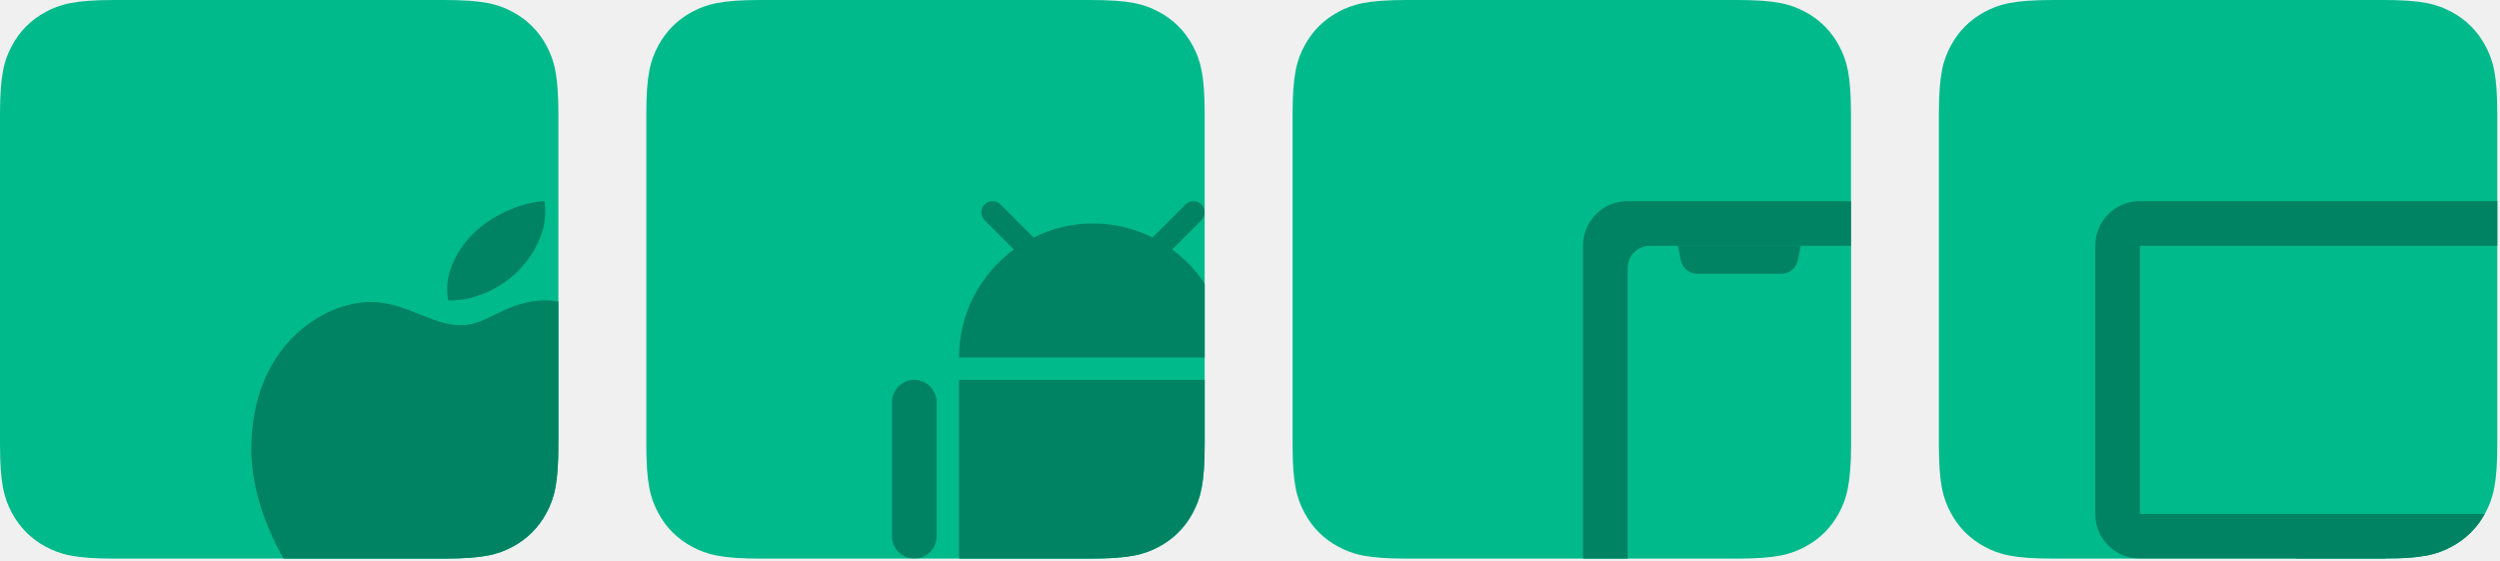
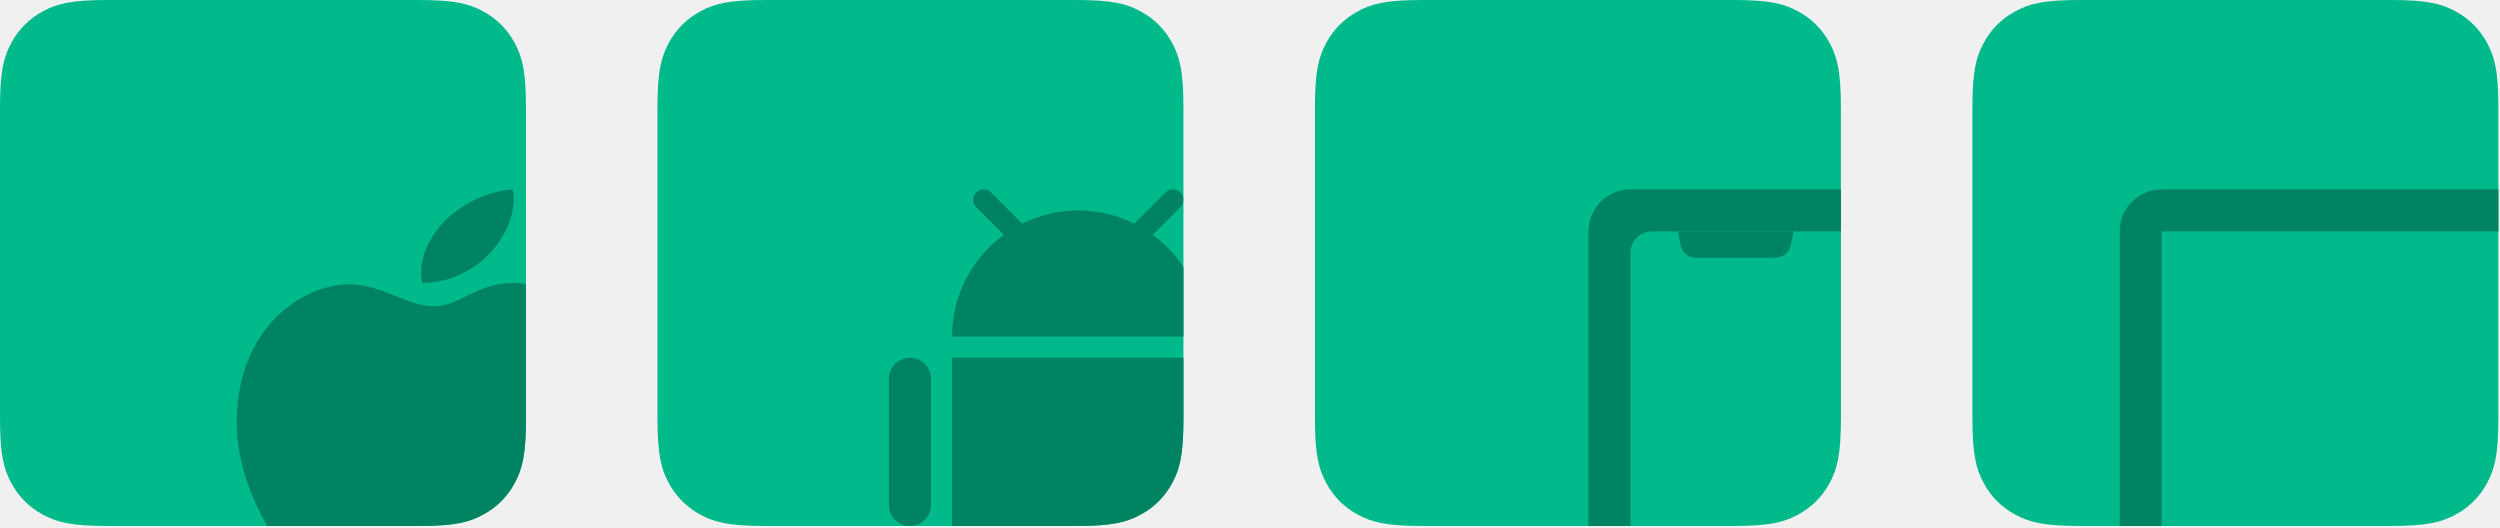
- <svg xmlns="http://www.w3.org/2000/svg" xmlns:xlink="http://www.w3.org/1999/xlink" width="290px" height="65px" viewBox="0 0 290 65" version="1.1">
+ <svg xmlns="http://www.w3.org/2000/svg" xmlns:xlink="http://www.w3.org/1999/xlink" width="308px" height="65px" viewBox="0 0 308 65" version="1.1">
  <defs>
    <path d="M13.291,3.69854524e-16 L51.509,1.44381375e-15 C56.13,-8.3889737e-16 57.806,0.481 59.496,1.385 C61.186,2.288 62.512,3.614 63.415,5.304 C64.319,6.994 64.8,8.67 64.8,13.291 L64.8,51.509 C64.8,56.13 64.319,57.806 63.415,59.496 C62.512,61.186 61.186,62.512 59.496,63.415 C57.806,64.319 56.13,64.8 51.509,64.8 L13.291,64.8 C8.67,64.8 6.994,64.319 5.304,63.415 C3.614,62.512 2.288,61.186 1.385,59.496 C0.481,57.806 -3.18896336e-16,56.13 5.48847729e-16,51.509 L1.26482055e-15,13.291 C-7.34897164e-16,8.67 0.481,6.994 1.385,5.304 C2.288,3.614 3.614,2.288 5.304,1.385 C6.994,0.481 8.67,-2.14896129e-16 13.291,3.69854524e-16 Z" id="path-1" />
    <path d="M13.291,3.69854524e-16 L51.509,1.44381375e-15 C56.13,-8.3889737e-16 57.806,0.481 59.496,1.385 C61.186,2.288 62.512,3.614 63.415,5.304 C64.319,6.994 64.8,8.67 64.8,13.291 L64.8,51.509 C64.8,56.13 64.319,57.806 63.415,59.496 C62.512,61.186 61.186,62.512 59.496,63.415 C57.806,64.319 56.13,64.8 51.509,64.8 L13.291,64.8 C8.67,64.8 6.994,64.319 5.304,63.415 C3.614,62.512 2.288,61.186 1.385,59.496 C0.481,57.806 -3.18896336e-16,56.13 5.48847729e-16,51.509 L1.26482055e-15,13.291 C-7.34897164e-16,8.67 0.481,6.994 1.385,5.304 C2.288,3.614 3.614,2.288 5.304,1.385 C6.994,0.481 8.67,-2.14896129e-16 13.291,3.69854524e-16 Z" id="path-3" />
    <path d="M13.291,3.69854524e-16 L51.509,1.44381375e-15 C56.13,-8.3889737e-16 57.806,0.481 59.496,1.385 C61.186,2.288 62.512,3.614 63.415,5.304 C64.319,6.994 64.8,8.67 64.8,13.291 L64.8,51.509 C64.8,56.13 64.319,57.806 63.415,59.496 C62.512,61.186 61.186,62.512 59.496,63.415 C57.806,64.319 56.13,64.8 51.509,64.8 L13.291,64.8 C8.67,64.8 6.994,64.319 5.304,63.415 C3.614,62.512 2.288,61.186 1.385,59.496 C0.481,57.806 -3.18896336e-16,56.13 5.48847729e-16,51.509 L1.26482055e-15,13.291 C-7.34897164e-16,8.67 0.481,6.994 1.385,5.304 C2.288,3.614 3.614,2.288 5.304,1.385 C6.994,0.481 8.67,-2.14896129e-16 13.291,3.69854524e-16 Z" id="path-5" />
    <path d="M13.291,3.69854524e-16 L51.509,1.44381375e-15 C56.13,-8.3889737e-16 57.806,0.481 59.496,1.385 C61.186,2.288 62.512,3.614 63.415,5.304 C64.319,6.994 64.8,8.67 64.8,13.291 L64.8,51.509 C64.8,56.13 64.319,57.806 63.415,59.496 C62.512,61.186 61.186,62.512 59.496,63.415 C57.806,64.319 56.13,64.8 51.509,64.8 L13.291,64.8 C8.67,64.8 6.994,64.319 5.304,63.415 C3.614,62.512 2.288,61.186 1.385,59.496 C0.481,57.806 -3.18896336e-16,56.13 5.48847729e-16,51.509 L1.26482055e-15,13.291 C-7.34897164e-16,8.67 0.481,6.994 1.385,5.304 C2.288,3.614 3.614,2.288 5.304,1.385 C6.994,0.481 8.67,-2.14896129e-16 13.291,3.69854524e-16 Z" id="path-7" />
  </defs>
  <g id="garden" stroke="none" stroke-width="1" fill="none" fill-rule="evenodd">
    <g id="Desktop-HD" transform="translate(-178, -890)">
      <g id="frame" transform="translate(178, 890)">
        <g id="ios">
          <mask id="mask-2" fill="white">
            <use xlink:href="#path-1" />
          </mask>
          <use id="Mask" fill="#00BA8C" xlink:href="#path-1" />
          <g id="icons8-apple_logo" mask="url(#mask-2)" fill="#008363" fill-rule="nonzero">
            <g transform="translate(29.16, 23.328)" id="Shape">
              <path d="M34.02,0 C31.031,0.174 27.6,1.839 25.561,3.959 C23.718,5.887 22.264,8.751 22.857,11.522 C26.105,11.608 29.365,9.9 31.317,7.741 C33.139,5.721 34.52,2.903 34.02,0 Z M34.197,11.517 C29.508,11.517 27.548,14.398 24.3,14.398 C20.959,14.398 17.905,11.699 13.861,11.699 C8.361,11.702 0,16.797 0,28.801 C0,39.721 9.895,51.84 15.481,51.84 C18.874,51.874 19.697,49.707 24.3,49.683 C28.909,49.65 29.903,51.869 33.301,51.84 C37.127,51.811 40.115,47.607 42.297,44.277 C43.863,41.892 44.506,40.675 45.719,37.979 C36.717,35.698 34.926,21.181 45.719,18.179 C43.682,14.704 37.735,11.517 34.197,11.517 Z" />
            </g>
          </g>
        </g>
-         <g id="android" transform="translate(75, 0)">
+         <g id="android" transform="translate(81, 0)">
          <mask id="mask-4" fill="white">
            <use xlink:href="#path-3" />
          </mask>
          <use id="Mask" fill="#00BA8C" xlink:href="#path-3" />
          <g id="icons8-android_os" mask="url(#mask-4)" fill="#008363" fill-rule="nonzero">
            <g transform="translate(28.512, 23.328)" id="Shape">
              <path d="M11.664,0 C11.332,0 11,0.127 10.748,0.38 C10.242,0.885 10.242,1.707 10.748,2.212 L14.145,5.609 C10.288,8.439 7.776,12.993 7.776,18.144 L38.88,18.144 C38.88,12.993 36.368,8.439 32.511,5.609 L35.908,2.212 C36.414,1.704 36.414,0.888 35.908,0.38 C35.403,-0.126 34.581,-0.126 34.076,0.38 L30.233,4.222 C28.151,3.187 25.812,2.592 23.328,2.592 C20.844,2.592 18.505,3.187 16.423,4.222 L12.58,0.38 C12.328,0.127 11.996,0 11.664,0 Z M2.592,20.736 C1.161,20.736 0,21.897 0,23.328 L0,38.88 C0,40.311 1.161,41.472 2.592,41.472 C4.023,41.472 5.184,40.311 5.184,38.88 L5.184,23.328 C5.184,21.897 4.023,20.736 2.592,20.736 Z M7.776,20.736 L7.776,41.472 C7.776,42.903 8.937,44.064 10.368,44.064 L12.96,44.064 L12.96,53.136 C12.96,55.282 14.702,57.024 16.848,57.024 C18.994,57.024 20.736,55.282 20.736,53.136 L20.736,44.064 L25.92,44.064 L25.92,53.136 C25.92,55.282 27.662,57.024 29.808,57.024 C31.954,57.024 33.696,55.282 33.696,53.136 L33.696,44.064 L36.288,44.064 C37.719,44.064 38.88,42.903 38.88,41.472 L38.88,20.736 L7.776,20.736 Z M44.064,20.736 C42.633,20.736 41.472,21.897 41.472,23.328 L41.472,38.88 C41.472,40.311 42.633,41.472 44.064,41.472 C45.495,41.472 46.656,40.311 46.656,38.88 L46.656,23.328 C46.656,21.897 45.495,20.736 44.064,20.736 Z" />
            </g>
          </g>
        </g>
-         <g id="mobile" transform="translate(150, 0)">
+         <g id="mobile" transform="translate(162, 0)">
          <mask id="mask-6" fill="white">
            <use xlink:href="#path-5" />
          </mask>
          <use id="Mask" fill="#00BA8C" xlink:href="#path-5" />
          <g id="icons8-android" mask="url(#mask-6)" fill="#008363">
            <g transform="translate(33.696, 23.328)">
              <path d="M31.104,0 L5.184,0 C2.32,0 0,2.32 0,5.184 L0,51.84 C0,54.704 2.32,57.024 5.184,57.024 L31.104,57.024 C33.968,57.024 36.288,54.704 36.288,51.84 L36.288,5.184 C36.288,2.32 33.968,0 31.104,0 Z M23.328,51.84 L12.96,51.84 L12.96,49.248 L23.328,49.248 L23.328,51.84 Z M31.104,44.064 L5.184,44.064 L5.184,7.776 C5.184,6.344 6.344,5.184 7.776,5.184 L31.104,5.184 L31.104,5.184 L31.104,44.064 Z" id="Shape" fill-rule="nonzero" />
              <path d="M11.016,5.184 L11.351,6.861 C11.533,7.77 12.331,8.424 13.258,8.424 L23.03,8.424 C23.957,8.424 24.755,7.77 24.937,6.861 L25.272,5.184 L25.272,5.184 L11.016,5.184 Z" id="Path-2" fill-rule="evenodd" />
            </g>
          </g>
        </g>
-         <g id="desktop" transform="translate(225, 0)">
+         <g id="desktop" transform="translate(243, 0)">
          <mask id="mask-8" fill="white">
            <use xlink:href="#path-7" />
          </mask>
          <use id="Mask" fill="#00BA8C" xlink:href="#path-7" />
          <g id="icons8-monitor" mask="url(#mask-8)" fill="#008363" fill-rule="nonzero">
            <g transform="translate(18.144, 23.328)" id="Shape">
-               <path d="M5.184,0 C2.32,0 0,2.32 0,5.184 L0,36.288 C0,39.152 2.32,41.472 5.184,41.472 L23.328,41.472 L23.328,46.656 L18.144,46.656 L18.144,51.84 L38.88,51.84 L38.88,46.656 L33.696,46.656 L33.696,41.472 L51.84,41.472 C54.704,41.472 57.024,39.152 57.024,36.288 L57.024,5.184 C57.024,2.32 54.704,0 51.84,0 L5.184,0 Z M5.184,5.184 L51.84,5.184 L51.84,36.288 L5.184,36.288 L5.184,5.184 Z" />
+               <path d="M5.184,0 C2.32,0 0,2.32 0,5.184 L0,44.288 C0,47.152 2.32,49.472 5.184,49.472 L23.328,49.472 L23.328,54.656 L18.144,54.656 L18.144,59.84 L38.88,59.84 L38.88,54.656 L33.696,54.656 L33.696,49.472 L51.84,49.472 C54.704,49.472 57.024,47.152 57.024,44.288 L57.024,5.184 C57.024,2.32 54.704,0 51.84,0 L5.184,0 Z M5.184,5.184 L51.84,5.184 L51.84,44.288 L5.184,44.288 L5.184,5.184 Z" />
            </g>
          </g>
        </g>
      </g>
    </g>
  </g>
</svg>
